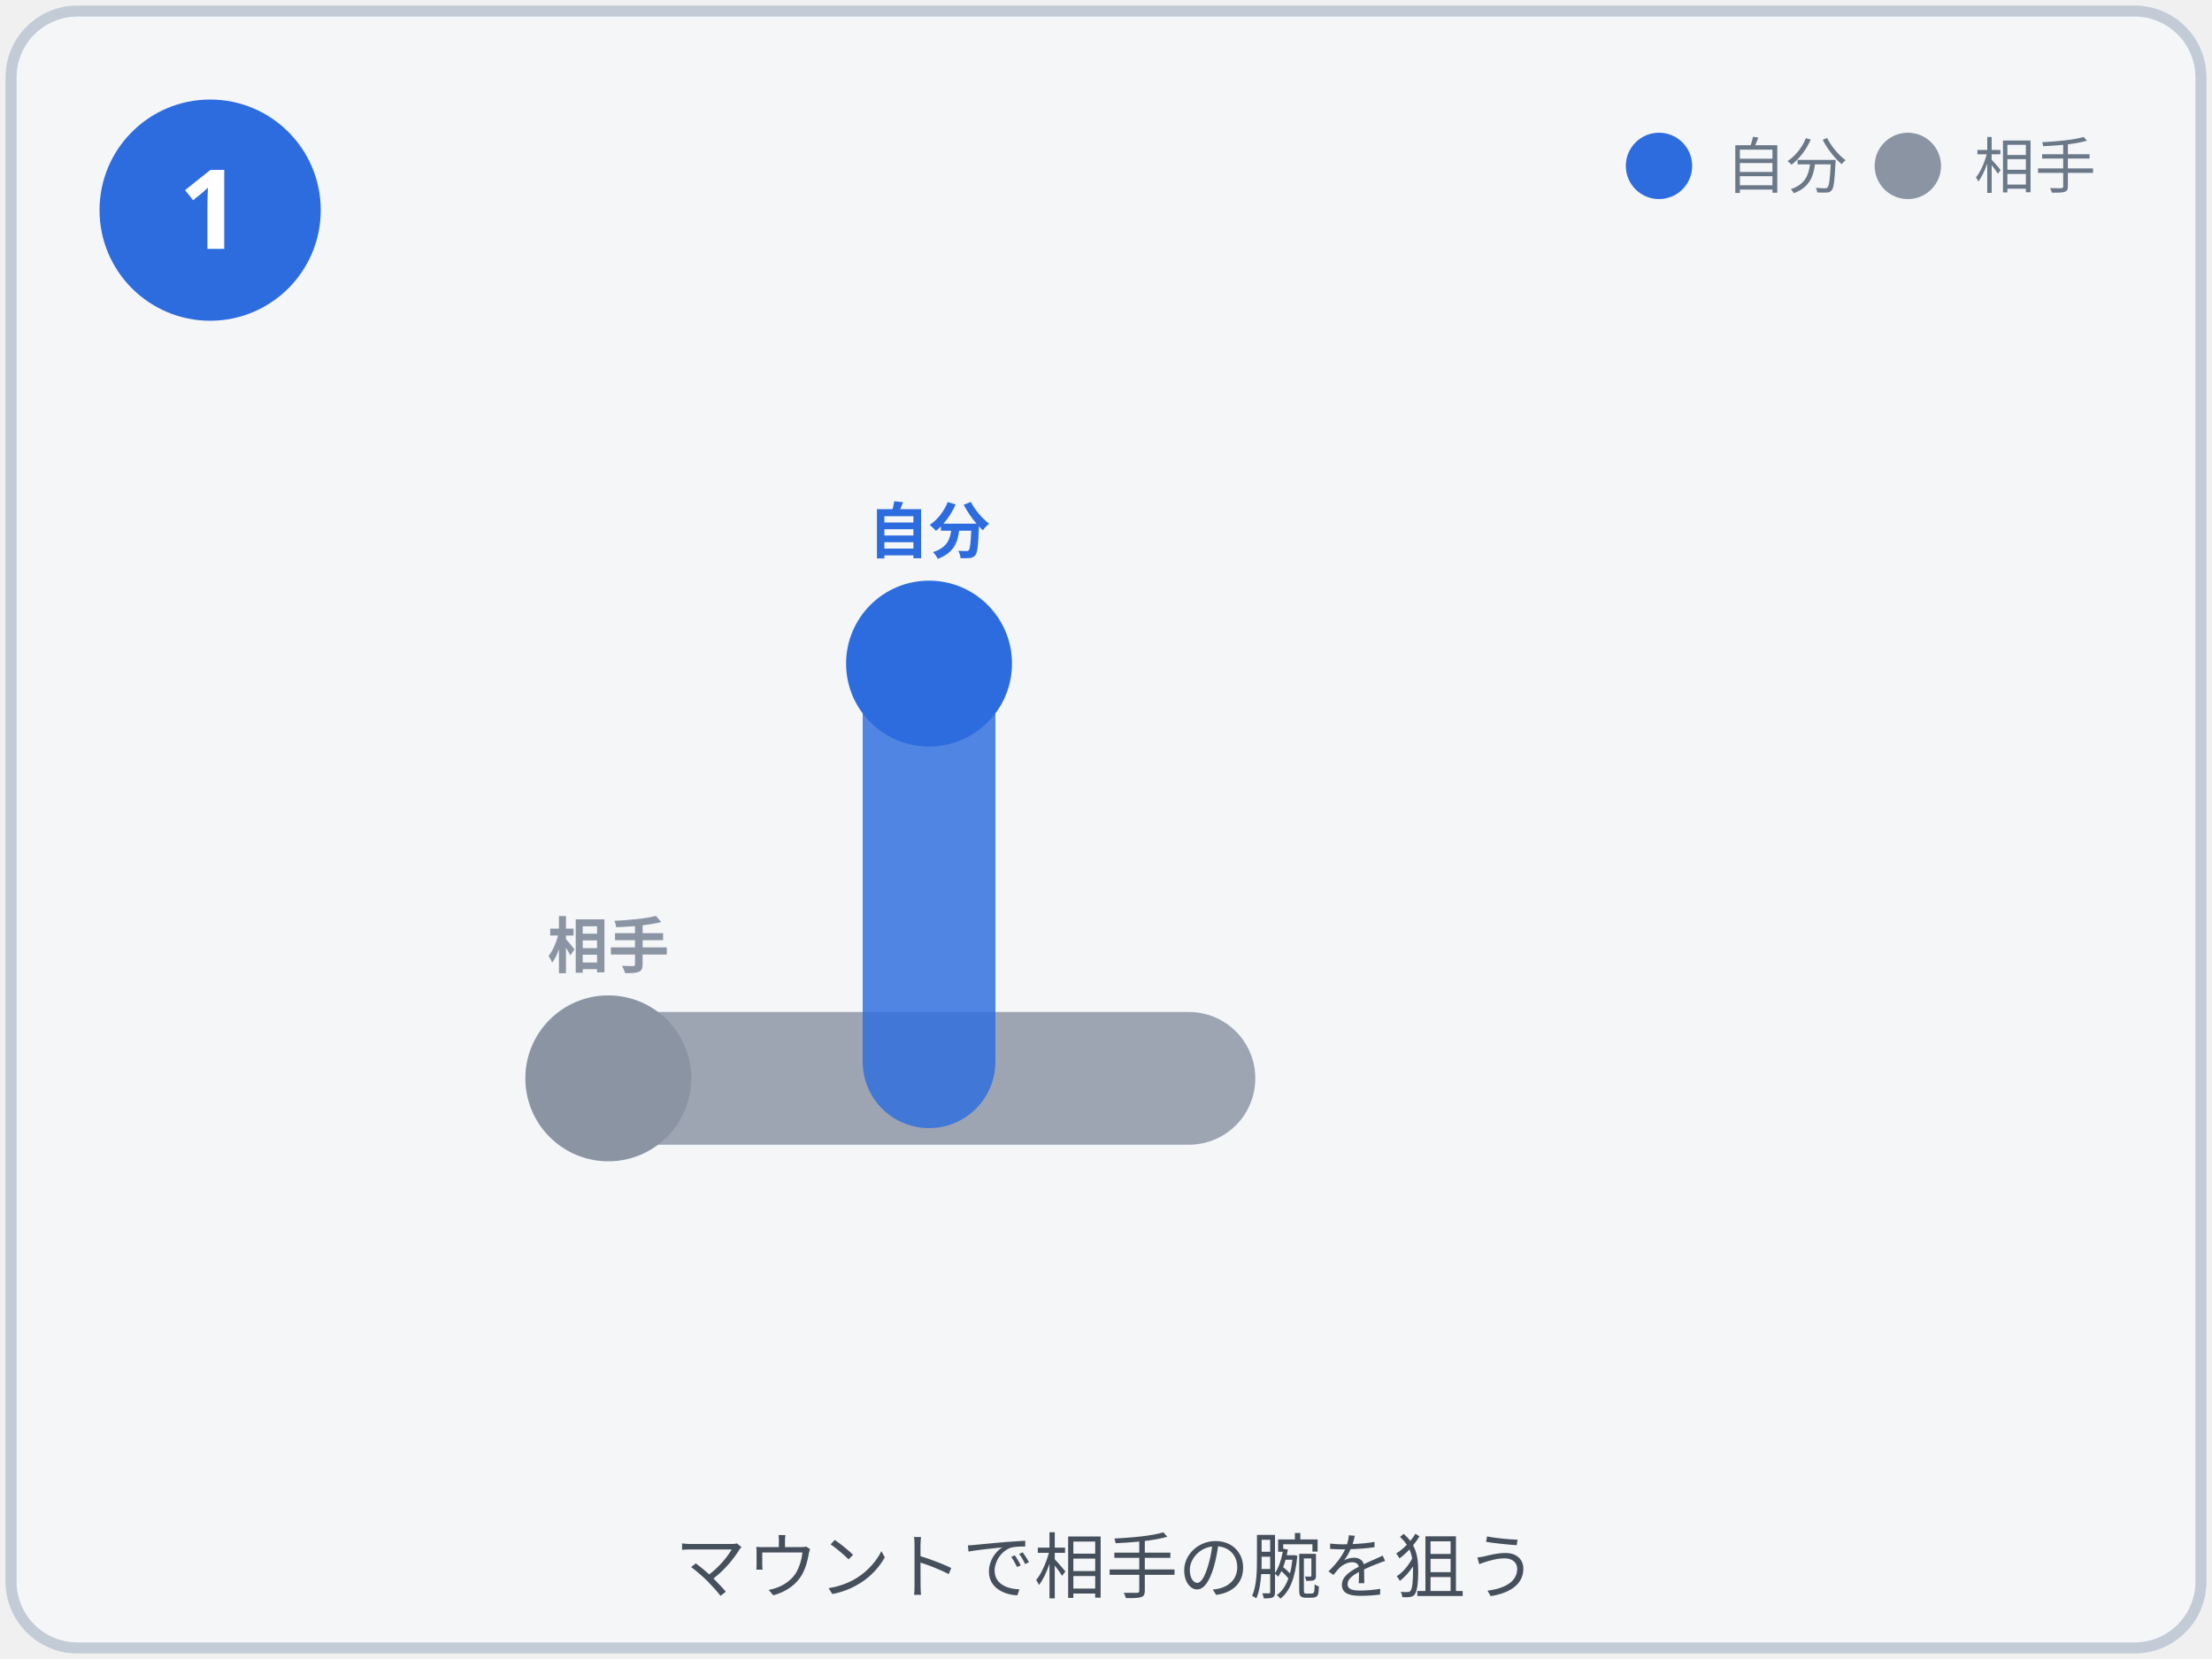
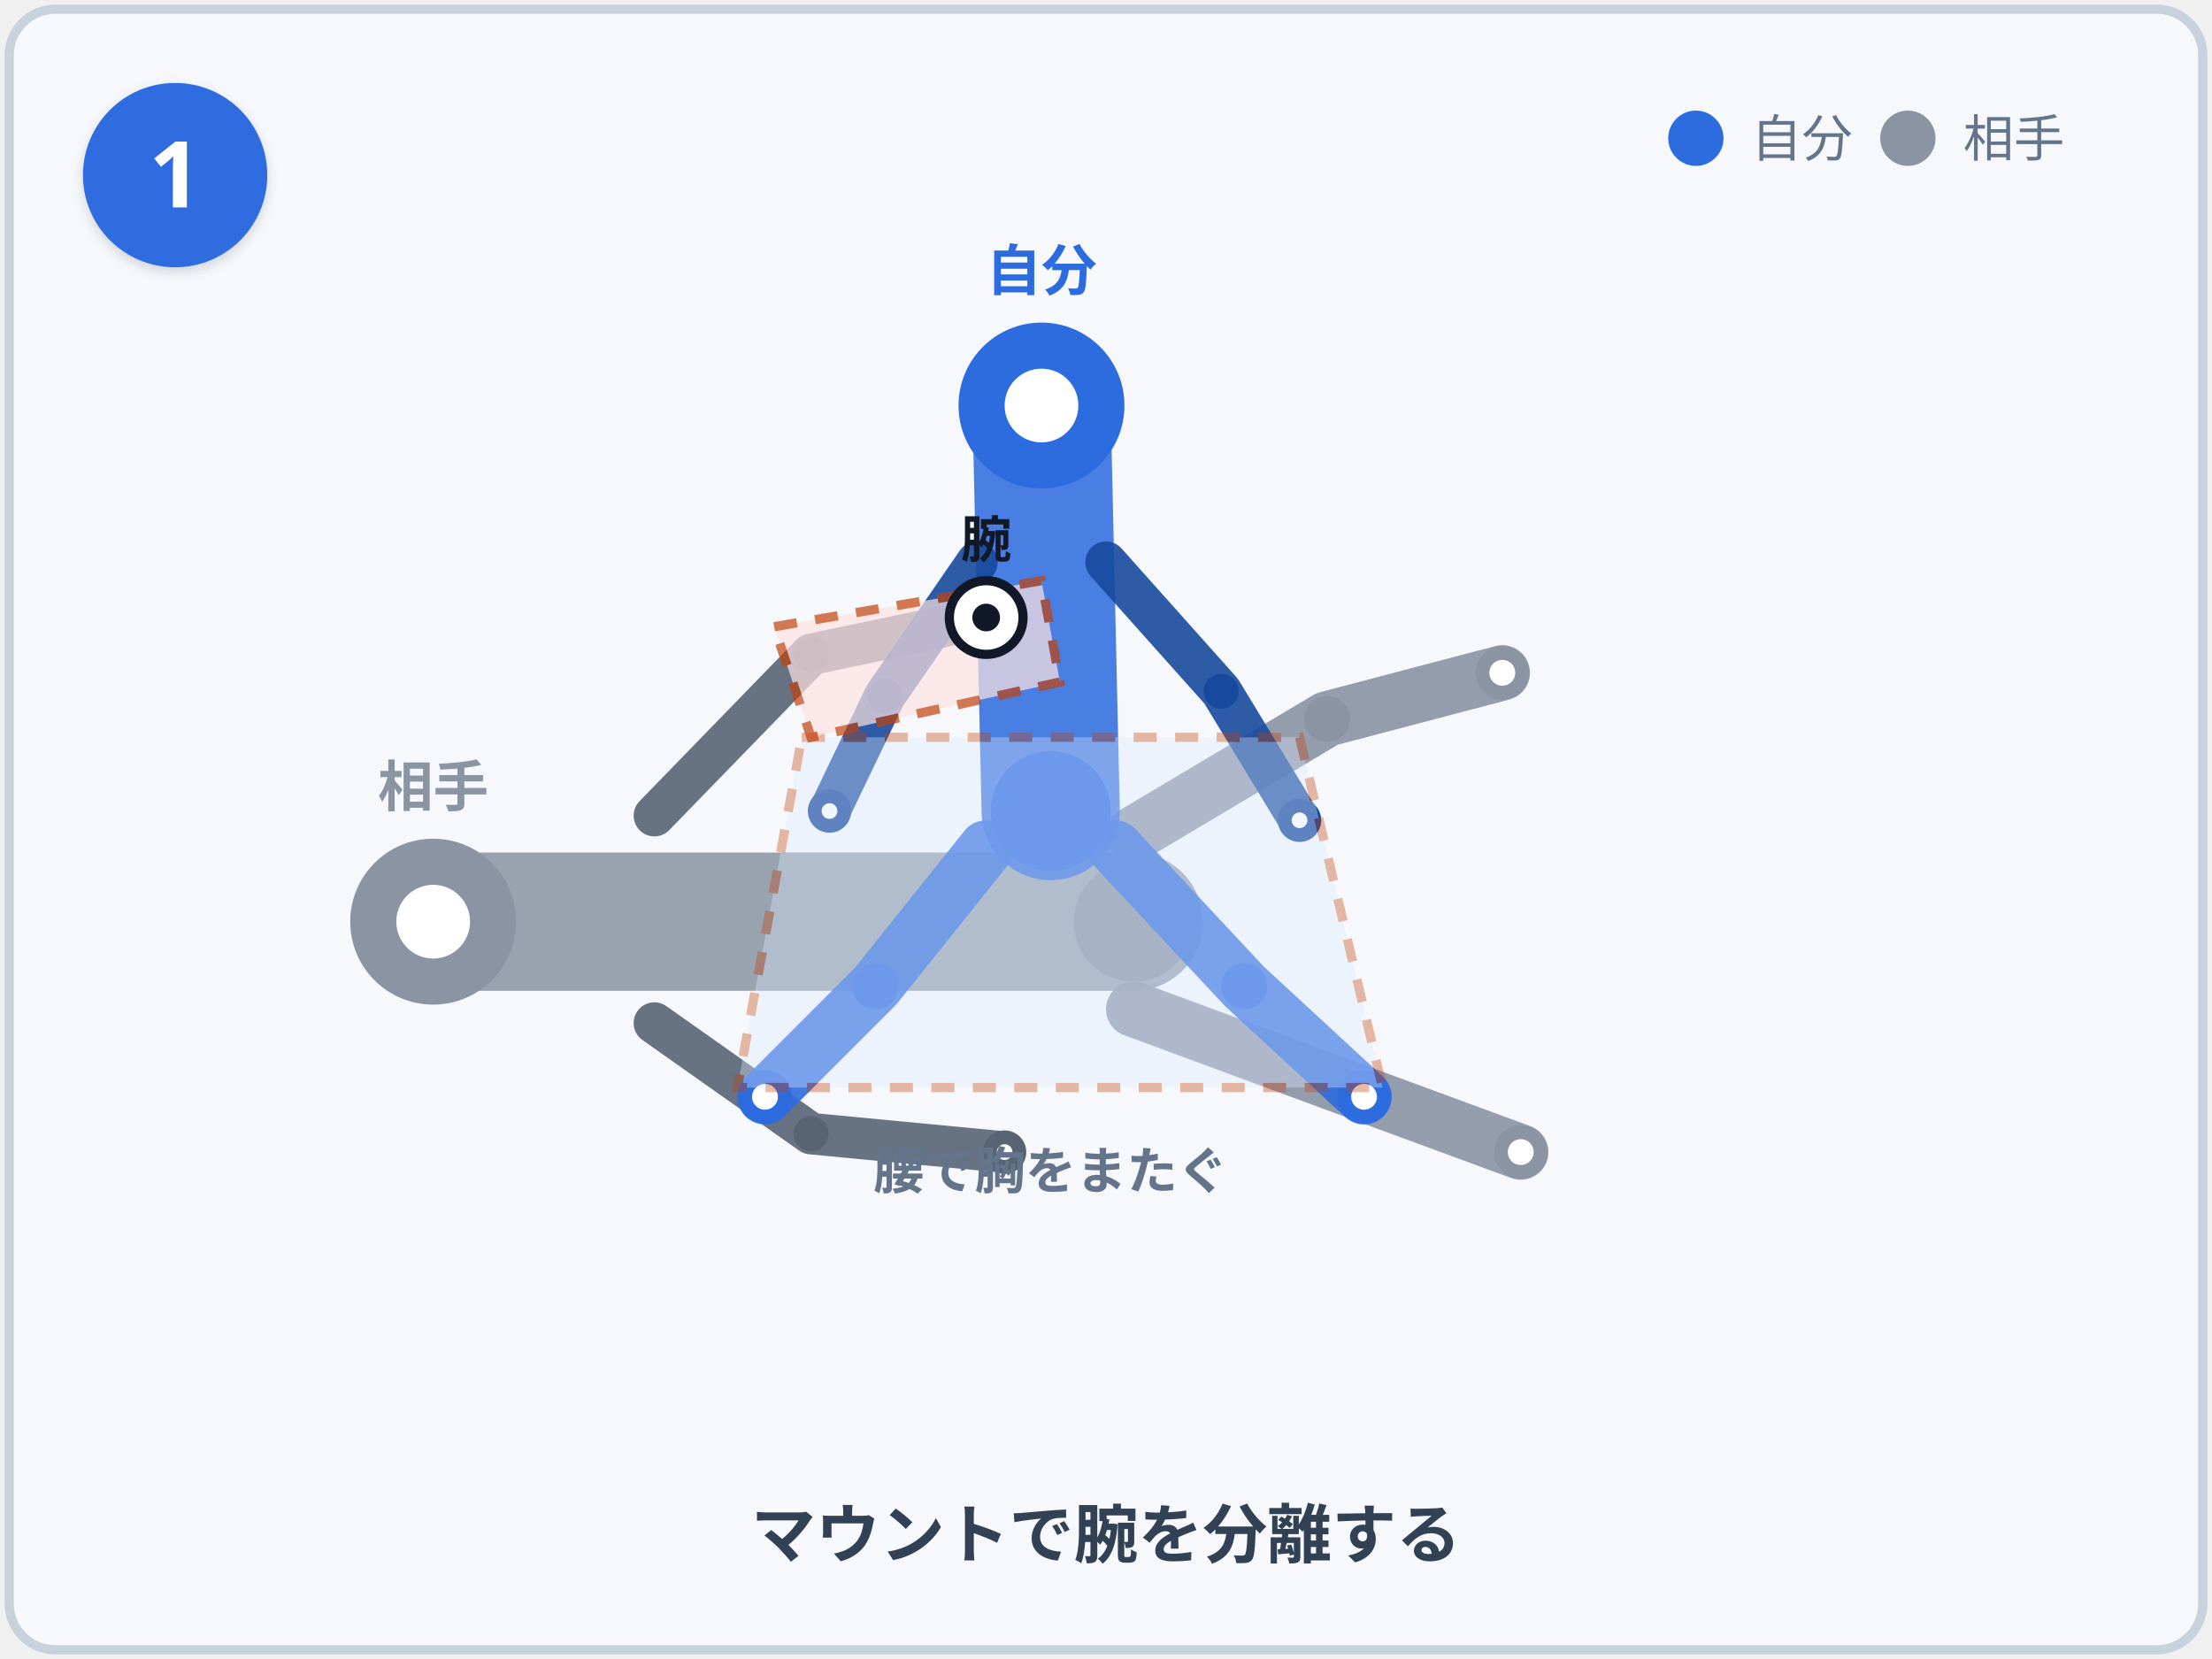
- <svg xmlns="http://www.w3.org/2000/svg" viewBox="0 0 400 300" role="img" aria-label="マウントで相手の腕を狙う">
+ <svg xmlns="http://www.w3.org/2000/svg" viewBox="0 0 480 360" role="img" aria-label="マウントで腕を分離する">
  <defs>
-     <marker id="ah" viewBox="0 0 10 10" refX="8" refY="5" markerWidth="7" markerHeight="7" orient="auto-start-reverse">
+     <marker id="ah" viewBox="0 0 10 10" refX="8" refY="5" markerWidth="8" markerHeight="8" orient="auto-start-reverse">
      <path d="M0 0L10 5L0 10z" fill="#e0552b" />
    </marker>
+     <filter id="shadow" x="-10%" y="-10%" width="120%" height="120%">
+       <feDropShadow dx="0" dy="1" stdDeviation="1.2" flood-color="#0f172a" flood-opacity=".15" />
+     </filter>
  </defs>
-   <rect x="2" y="2" width="396" height="296" rx="12" fill="#f4f6f8" stroke="#c3ccd6" stroke-width="2" />
-   <circle cx="38" cy="38" r="20" fill="#2d6cdf" />
-   <text x="38" y="45" font-family="sans-serif" font-size="20" font-weight="bold" fill="#fff" text-anchor="middle">1</text>
+   <rect x="2" y="2" width="476" height="356" rx="10" fill="#f6f8fb" stroke="#c8d2dd" stroke-width="2" />
+   <g filter="url(#shadow)">
+     <circle cx="38" cy="38" r="20" fill="#2d6cdf" />
+     <text x="38" y="45" font-family="sans-serif" font-size="20" font-weight="bold" fill="#fff" text-anchor="middle">1</text>
+   </g>
  <g>
-     <circle cx="300" cy="30" r="6" fill="#2d6cdf" />
-     <text x="312" y="34" font-family="sans-serif" font-size="11" fill="#6b7888">自分</text>
-     <circle cx="345" cy="30" r="6" fill="#8a94a3" />
-     <text x="357" y="34" font-family="sans-serif" font-size="11" fill="#6b7888">相手</text>
+     <circle cx="368" cy="30" r="6" fill="#2d6cdf" />
+     <text x="380" y="34" font-family="sans-serif" font-size="11" fill="#64748b">自分</text>
+     <circle cx="414" cy="30" r="6" fill="#8a94a3" />
+     <text x="426" y="34" font-family="sans-serif" font-size="11" fill="#64748b">相手</text>
  </g>
-   <line x1="110" y1="195" x2="215" y2="195" stroke="#8a94a3" stroke-width="24" stroke-linecap="round" opacity="0.82" />
-   <circle cx="110" cy="195" r="15" fill="#8a94a3" />
-   <text x="110" y="175" font-family="sans-serif" font-size="11" font-weight="bold" fill="#8a94a3" text-anchor="middle">相手</text>
-   <line x1="168" y1="120" x2="168" y2="192" stroke="#2d6cdf" stroke-width="24" stroke-linecap="round" opacity="0.82" />
-   <circle cx="168" cy="120" r="15" fill="#2d6cdf" />
-   <text x="168" y="100" font-family="sans-serif" font-size="11" font-weight="bold" fill="#2d6cdf" text-anchor="middle">自分</text>
-   <text x="200" y="288" font-family="sans-serif" font-size="13" fill="#46505c" text-anchor="middle">マウントで相手の腕を狙う</text>
+   <polyline points="246.0,181.0 288.0,156.0 326.0,146.0" fill="none" stroke="#8a94a3" stroke-width="12" stroke-linecap="round" stroke-linejoin="round" opacity="0.9" />
+   <circle cx="288.0" cy="156.0" r="5.0" fill="#8a94a3" stroke="none" stroke-width="0" />
+   <circle cx="326.0" cy="146.0" r="4.3" fill="#fff" stroke="#8a94a3" stroke-width="3" />
+   <polyline points="246.0,219.0 292.0,236.0 330.0,250.0" fill="none" stroke="#8a94a3" stroke-width="12" stroke-linecap="round" stroke-linejoin="round" opacity="0.9" />
+   <circle cx="292.0" cy="236.0" r="5.0" fill="#8a94a3" stroke="none" stroke-width="0" />
+   <circle cx="330.0" cy="250.0" r="4.3" fill="#fff" stroke="#8a94a3" stroke-width="3" />
+   <polyline points="94.0,200.0 246.0,200.0" fill="none" stroke="#8a94a3" stroke-width="30" stroke-linecap="round" stroke-linejoin="round" opacity="0.86" />
+   <circle cx="246.0" cy="200.0" r="13.0" fill="#8a94a3" stroke="none" stroke-width="0" />
+   <polyline points="142.0,177.0 176.0,142.0 214.0,134.0" fill="none" stroke="#586474" stroke-width="9" stroke-linecap="round" stroke-linejoin="round" opacity="0.9" />
+   <circle cx="176.0" cy="142.0" r="3.8" fill="#586474" stroke="none" stroke-width="0" />
+   <circle cx="214.0" cy="134.0" r="3.2" fill="#fff" stroke="#586474" stroke-width="3" />
+   <polyline points="142.0,222.0 176.0,246.0 218.0,250.0" fill="none" stroke="#586474" stroke-width="9" stroke-linecap="round" stroke-linejoin="round" opacity="0.9" />
+   <circle cx="176.0" cy="246.0" r="3.8" fill="#586474" stroke="none" stroke-width="0" />
+   <circle cx="218.0" cy="250.0" r="3.2" fill="#fff" stroke="#586474" stroke-width="3" />
+   <circle cx="94.0" cy="200.0" r="18.0" fill="#8a94a3" stroke="none" stroke-width="0" />
+   <circle cx="94.0" cy="200.0" r="8.0" fill="#ffffff" stroke="none" stroke-width="0" />
+   <text x="94.0" y="175.0" font-family="sans-serif" font-size="12" font-weight="700" fill="#8a94a3" text-anchor="middle">相手</text>
+   <polyline points="214.0,184.0 190.0,214.0 166.0,238.0" fill="none" stroke="#2d6cdf" stroke-width="12" stroke-linecap="round" stroke-linejoin="round" opacity="0.9" />
+   <circle cx="190.0" cy="214.0" r="5.0" fill="#2d6cdf" stroke="none" stroke-width="0" />
+   <circle cx="166.0" cy="238.0" r="4.3" fill="#fff" stroke="#2d6cdf" stroke-width="3" />
+   <polyline points="242.0,184.0 270.0,214.0 296.0,238.0" fill="none" stroke="#2d6cdf" stroke-width="12" stroke-linecap="round" stroke-linejoin="round" opacity="0.9" />
+   <circle cx="270.0" cy="214.0" r="5.0" fill="#2d6cdf" stroke="none" stroke-width="0" />
+   <circle cx="296.0" cy="238.0" r="4.3" fill="#fff" stroke="#2d6cdf" stroke-width="3" />
+   <polyline points="226.0,88.0 228.0,176.0" fill="none" stroke="#2d6cdf" stroke-width="30" stroke-linecap="round" stroke-linejoin="round" opacity="0.86" />
+   <circle cx="228.0" cy="176.0" r="13.0" fill="#2d6cdf" stroke="none" stroke-width="0" />
+   <polyline points="212.0,122.0 192.0,151.0 180.0,176.0" fill="none" stroke="#174a9c" stroke-width="9" stroke-linecap="round" stroke-linejoin="round" opacity="0.9" />
+   <circle cx="192.0" cy="151.0" r="3.8" fill="#174a9c" stroke="none" stroke-width="0" />
+   <circle cx="180.0" cy="176.0" r="3.2" fill="#fff" stroke="#174a9c" stroke-width="3" />
+   <polyline points="240.0,122.0 265.0,150.0 282.0,178.0" fill="none" stroke="#174a9c" stroke-width="9" stroke-linecap="round" stroke-linejoin="round" opacity="0.9" />
+   <circle cx="265.0" cy="150.0" r="3.8" fill="#174a9c" stroke="none" stroke-width="0" />
+   <circle cx="282.0" cy="178.0" r="3.2" fill="#fff" stroke="#174a9c" stroke-width="3" />
+   <circle cx="226.0" cy="88.0" r="18.0" fill="#2d6cdf" stroke="none" stroke-width="0" />
+   <circle cx="226.0" cy="88.0" r="8.0" fill="#ffffff" stroke="none" stroke-width="0" />
+   <text x="226.0" y="63.0" font-family="sans-serif" font-size="12" font-weight="700" fill="#2d6cdf" text-anchor="middle">自分</text>
+   <polygon points="174.0,160.0 282.0,160.0 300.0,236.0 160.0,236.0" fill="#dbeafe" opacity="0.36" stroke="#c2410c" stroke-width="2" stroke-dasharray="5 4" />
+   <text x="228.0" y="258.0" font-family="sans-serif" font-size="11" font-weight="700" fill="#64748b" text-anchor="middle">腰で胸をまたぐ</text>
+   <polygon points="168.0,136.0 226.0,126.0 230.0,148.0 176.0,160.0" fill="#fee2e2" opacity="0.7" stroke="#c2410c" stroke-width="2" stroke-dasharray="5 4" />
+   <circle cx="214.0" cy="134.0" r="8.0" fill="#fff" stroke="#111827" stroke-width="2" />
+   <circle cx="214.0" cy="134.0" r="3.0" fill="#111827" stroke="none" stroke-width="0" />
+   <text x="214.0" y="121.0" font-family="sans-serif" font-size="11" font-weight="700" fill="#111827" text-anchor="middle">腕</text>
+   <text x="240" y="338" font-family="sans-serif" font-size="14" font-weight="700" fill="#334155" text-anchor="middle">マウントで腕を分離する</text>
</svg>
